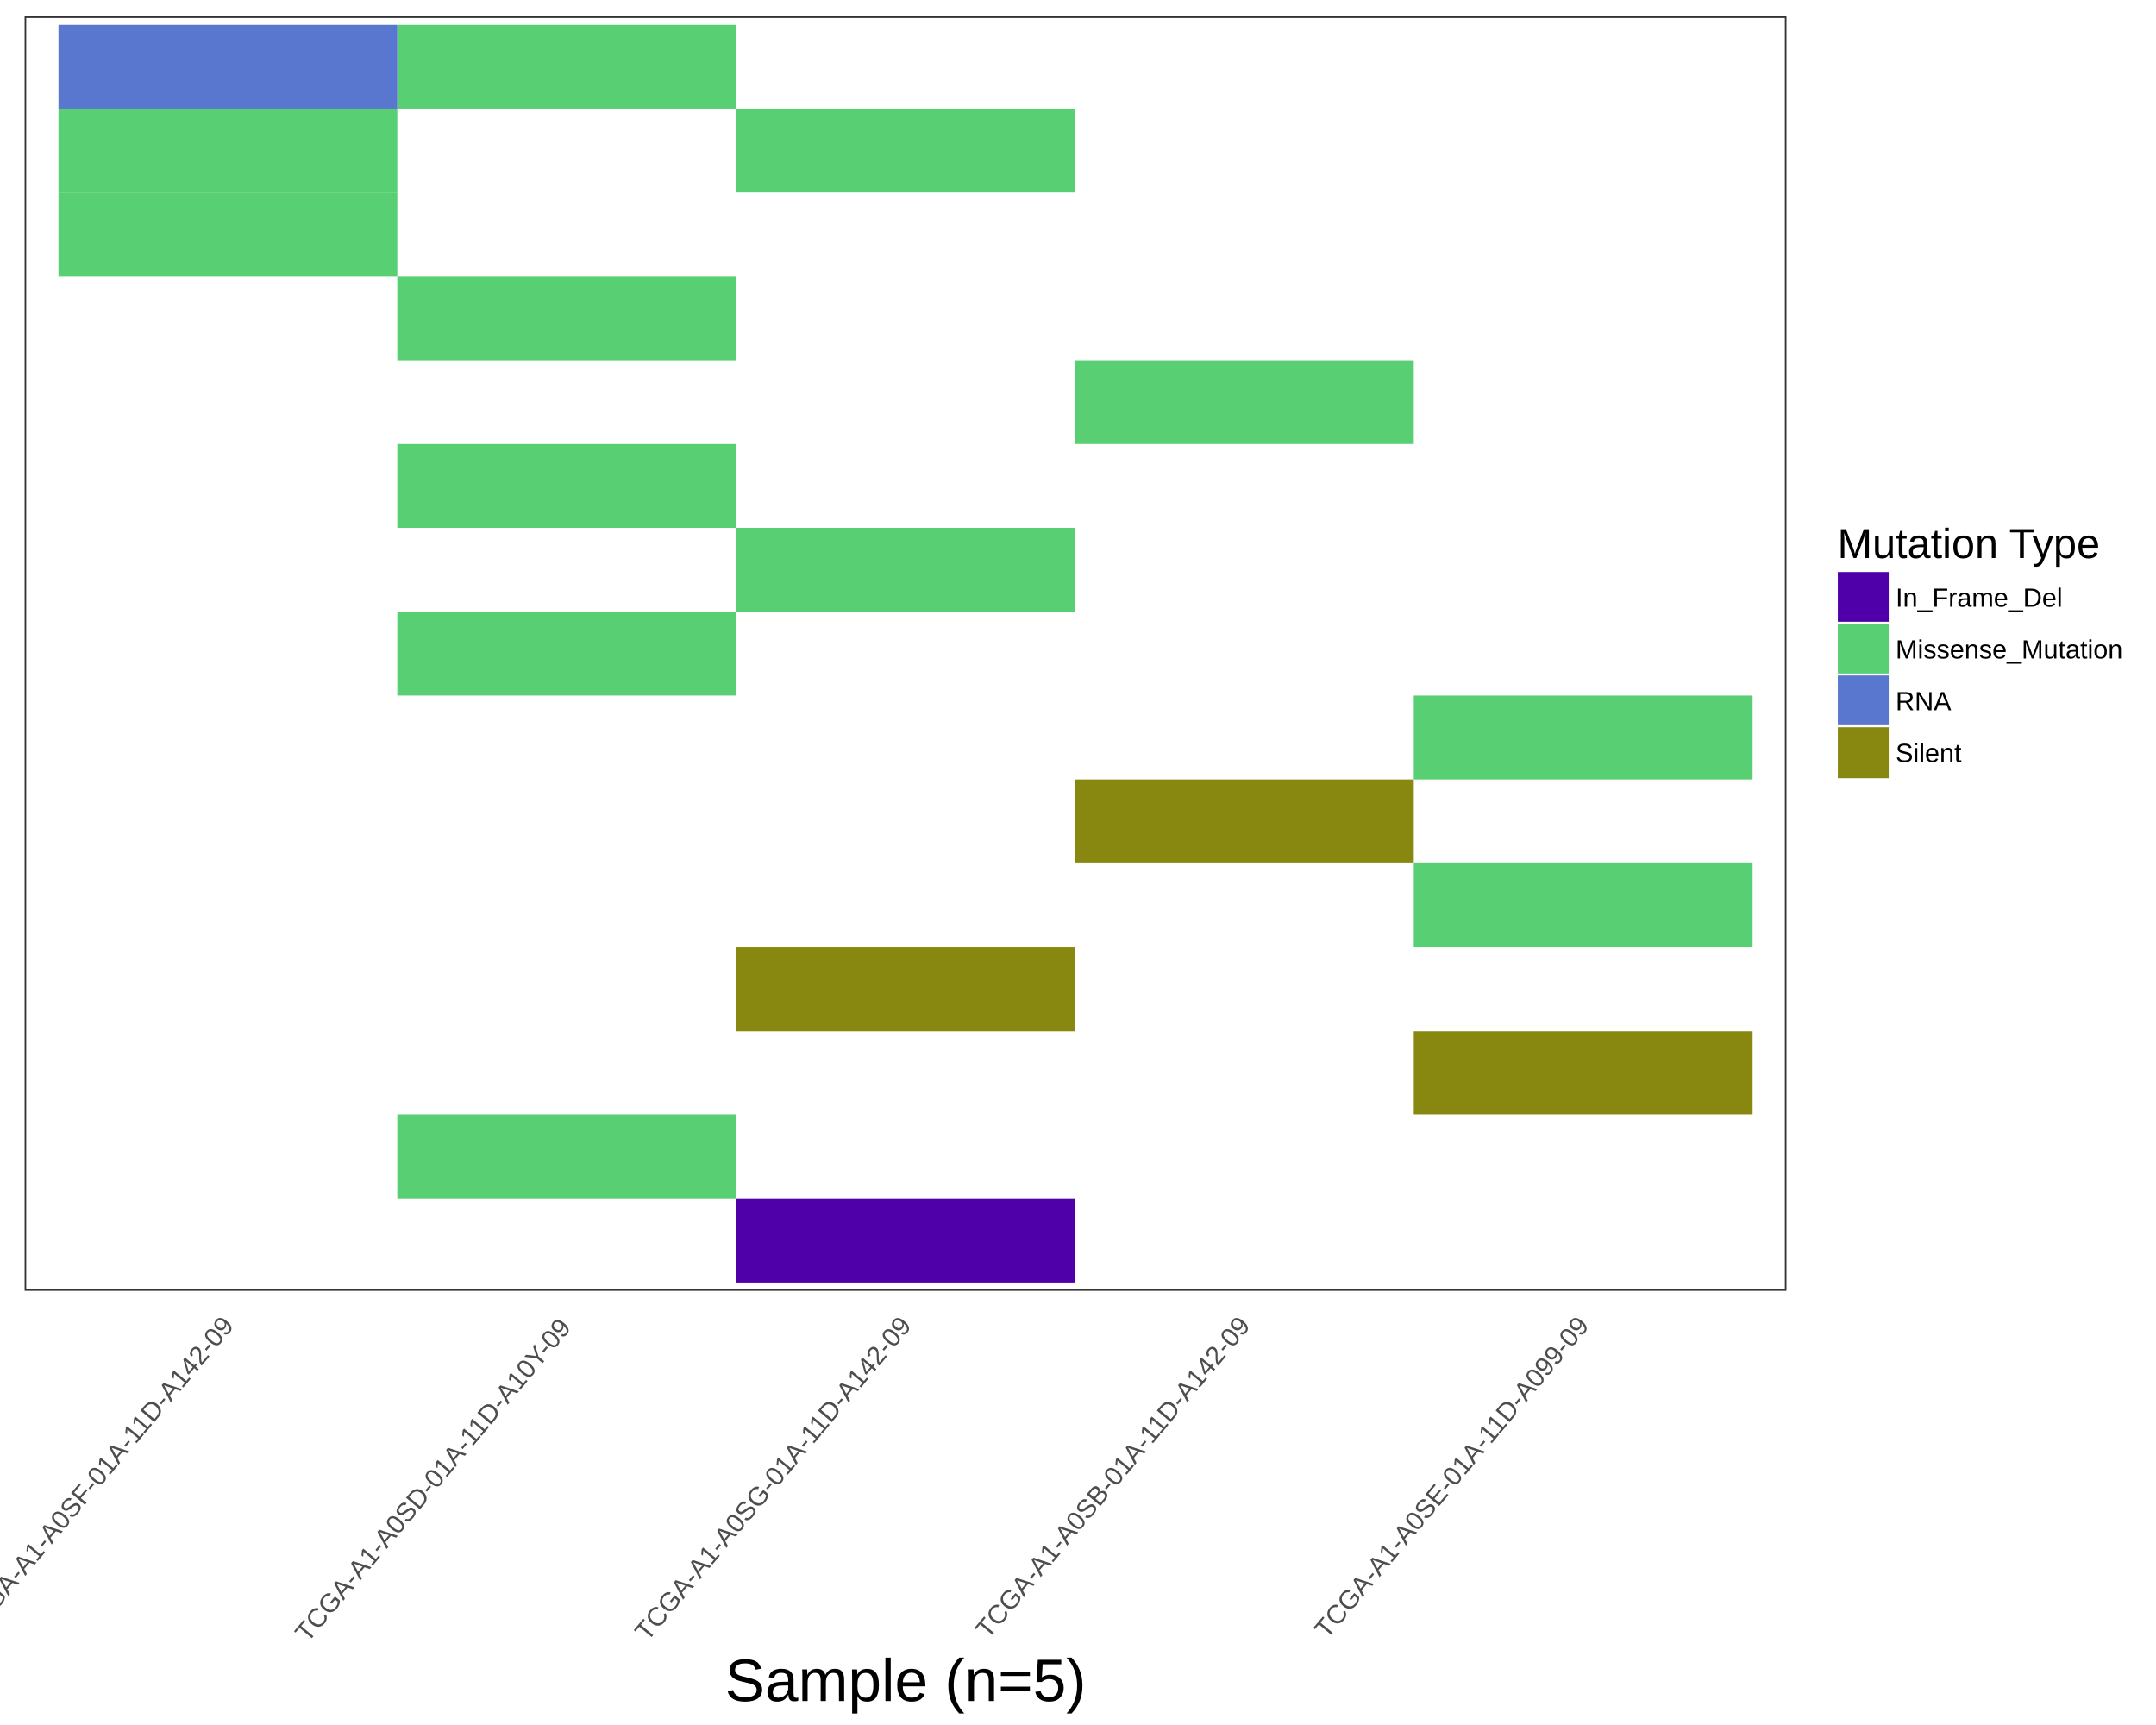
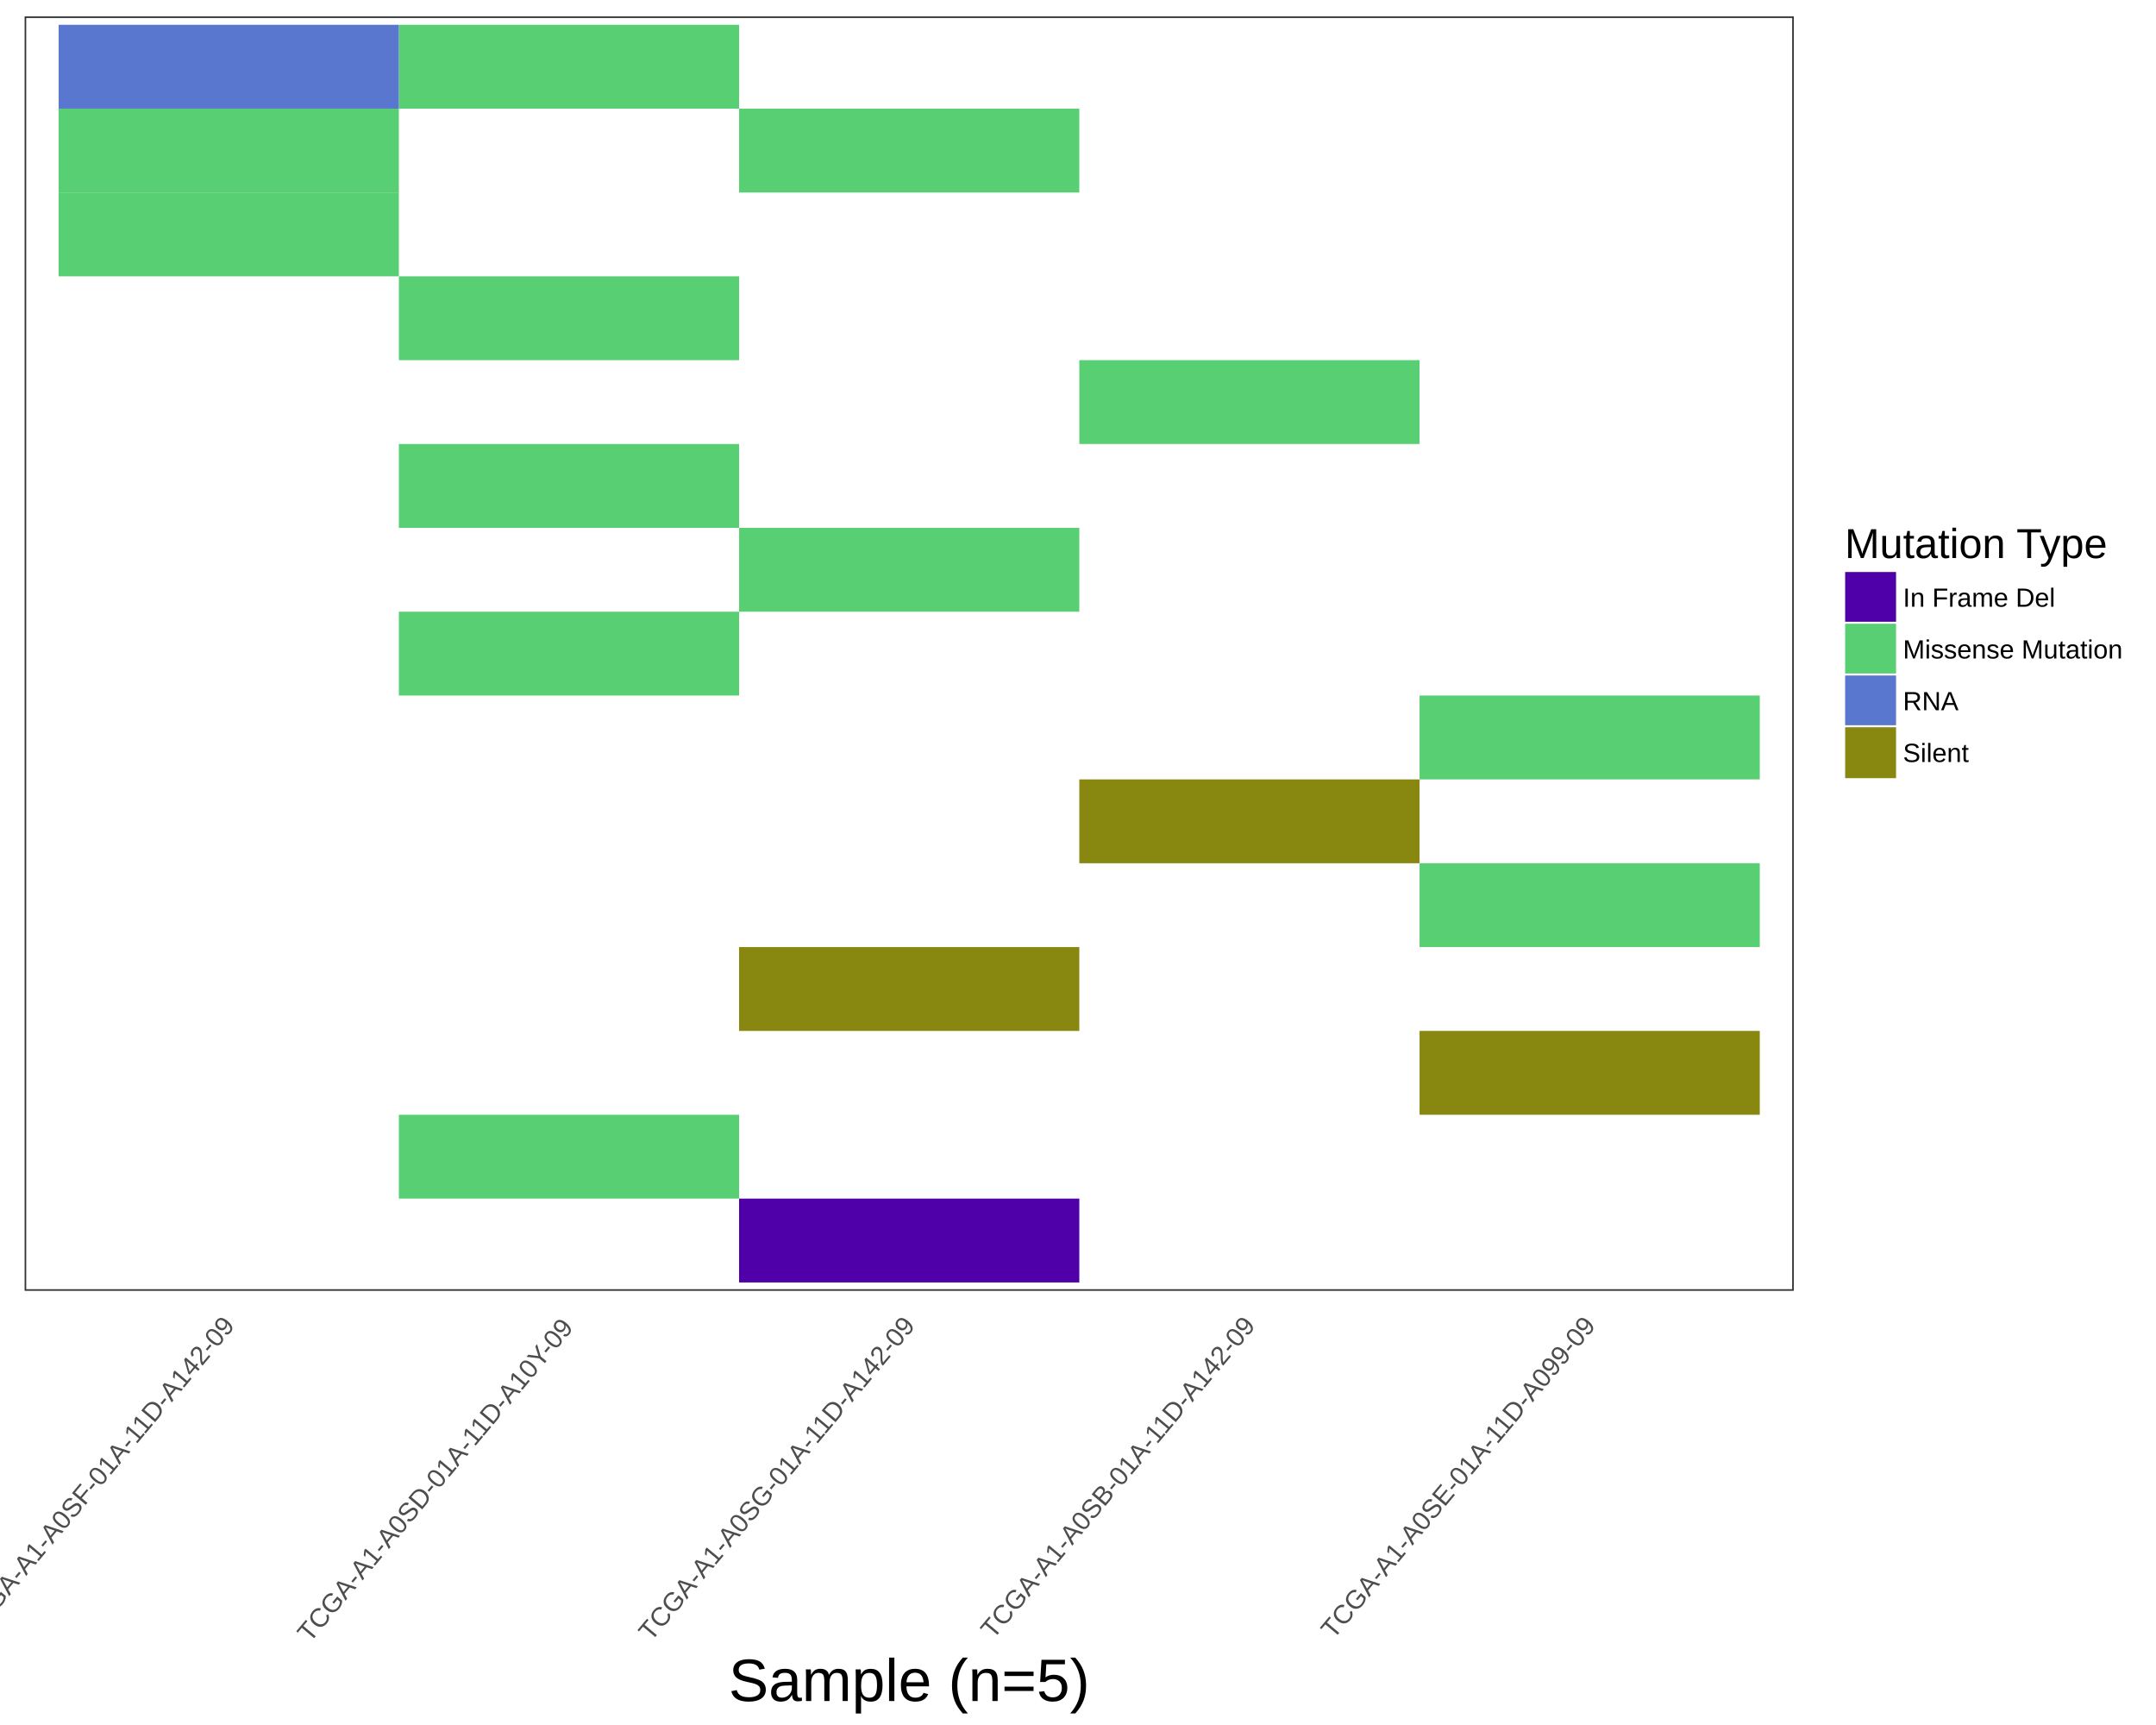
<svg xmlns="http://www.w3.org/2000/svg" viewBox="0 0 720.00 576.00">
  <defs>
    <style type="text/css">
    line, polyline, path, rect, circle {
      fill: none;
      stroke: #000000;
      stroke-linecap: round;
      stroke-linejoin: round;
      stroke-miterlimit: 10.00;
    }
  </style>
  </defs>
  <rect width="100%" height="100%" style="stroke: none; fill: #FFFFFF;" />
  <rect x="0.00" y="0.00" width="720.00" height="576.00" style="stroke-width: 1.07; stroke: #FFFFFF; fill: #FFFFFF;" />
  <defs>
-     <clipPath id="cpOC4yMTkxOHw1OTYuNTg5fDQzMS4wMjJ8NS40Nzk0NQ==">
-       <rect x="8.22" y="5.48" width="588.37" height="425.54" />
+     <clipPath id="cpOC4yMTkxOHw1OTkuMDM5fDQzMS4wMjJ8NS40Nzk0NQ==">
+       <rect x="8.22" y="5.48" width="590.82" height="425.54" />
    </clipPath>
  </defs>
-   <rect x="8.22" y="5.48" width="588.37" height="425.54" style="stroke-width: 1.07; stroke: #FFFFFF; fill: #FFFFFF;" clip-path="url(#cpOC4yMTkxOHw1OTYuNTg5fDQzMS4wMjJ8NS40Nzk0NQ==)" />
-   <rect x="358.98" y="260.25" width="113.15" height="28.00" style="stroke-width: 0.21; stroke: none; stroke-linecap: butt; fill: #888811;" clip-path="url(#cpOC4yMTkxOHw1OTYuNTg5fDQzMS4wMjJ8NS40Nzk0NQ==)" />
-   <rect x="358.98" y="120.26" width="113.15" height="28.00" style="stroke-width: 0.21; stroke: none; stroke-linecap: butt; fill: #59CF74;" clip-path="url(#cpOC4yMTkxOHw1OTYuNTg5fDQzMS4wMjJ8NS40Nzk0NQ==)" />
-   <rect x="132.68" y="8.28" width="113.15" height="28.00" style="stroke-width: 0.21; stroke: none; stroke-linecap: butt; fill: #59CF74;" clip-path="url(#cpOC4yMTkxOHw1OTYuNTg5fDQzMS4wMjJ8NS40Nzk0NQ==)" />
-   <rect x="132.68" y="372.23" width="113.15" height="28.00" style="stroke-width: 0.21; stroke: none; stroke-linecap: butt; fill: #59CF74;" clip-path="url(#cpOC4yMTkxOHw1OTYuNTg5fDQzMS4wMjJ8NS40Nzk0NQ==)" />
-   <rect x="132.68" y="204.25" width="113.15" height="28.00" style="stroke-width: 0.21; stroke: none; stroke-linecap: butt; fill: #59CF74;" clip-path="url(#cpOC4yMTkxOHw1OTYuNTg5fDQzMS4wMjJ8NS40Nzk0NQ==)" />
-   <rect x="132.68" y="148.26" width="113.15" height="28.00" style="stroke-width: 0.21; stroke: none; stroke-linecap: butt; fill: #59CF74;" clip-path="url(#cpOC4yMTkxOHw1OTYuNTg5fDQzMS4wMjJ8NS40Nzk0NQ==)" />
-   <rect x="132.68" y="92.27" width="113.15" height="28.00" style="stroke-width: 0.21; stroke: none; stroke-linecap: butt; fill: #59CF74;" clip-path="url(#cpOC4yMTkxOHw1OTYuNTg5fDQzMS4wMjJ8NS40Nzk0NQ==)" />
-   <rect x="472.13" y="344.23" width="113.15" height="28.00" style="stroke-width: 0.21; stroke: none; stroke-linecap: butt; fill: #888811;" clip-path="url(#cpOC4yMTkxOHw1OTYuNTg5fDQzMS4wMjJ8NS40Nzk0NQ==)" />
-   <rect x="472.13" y="288.24" width="113.15" height="28.00" style="stroke-width: 0.21; stroke: none; stroke-linecap: butt; fill: #59CF74;" clip-path="url(#cpOC4yMTkxOHw1OTYuNTg5fDQzMS4wMjJ8NS40Nzk0NQ==)" />
-   <rect x="472.13" y="232.25" width="113.15" height="28.00" style="stroke-width: 0.21; stroke: none; stroke-linecap: butt; fill: #59CF74;" clip-path="url(#cpOC4yMTkxOHw1OTYuNTg5fDQzMS4wMjJ8NS40Nzk0NQ==)" />
-   <rect x="19.53" y="36.28" width="113.15" height="28.00" style="stroke-width: 0.21; stroke: none; stroke-linecap: butt; fill: #59CF74;" clip-path="url(#cpOC4yMTkxOHw1OTYuNTg5fDQzMS4wMjJ8NS40Nzk0NQ==)" />
-   <rect x="19.53" y="8.28" width="113.15" height="28.00" style="stroke-width: 0.21; stroke: none; stroke-linecap: butt; fill: #5977CF;" clip-path="url(#cpOC4yMTkxOHw1OTYuNTg5fDQzMS4wMjJ8NS40Nzk0NQ==)" />
-   <rect x="19.53" y="64.27" width="113.15" height="28.00" style="stroke-width: 0.21; stroke: none; stroke-linecap: butt; fill: #59CF74;" clip-path="url(#cpOC4yMTkxOHw1OTYuNTg5fDQzMS4wMjJ8NS40Nzk0NQ==)" />
-   <rect x="245.83" y="36.28" width="113.15" height="28.00" style="stroke-width: 0.21; stroke: none; stroke-linecap: butt; fill: #59CF74;" clip-path="url(#cpOC4yMTkxOHw1OTYuNTg5fDQzMS4wMjJ8NS40Nzk0NQ==)" />
-   <rect x="245.83" y="400.23" width="113.15" height="28.00" style="stroke-width: 0.21; stroke: none; stroke-linecap: butt; fill: #4F00A8;" clip-path="url(#cpOC4yMTkxOHw1OTYuNTg5fDQzMS4wMjJ8NS40Nzk0NQ==)" />
-   <rect x="245.83" y="316.24" width="113.15" height="28.00" style="stroke-width: 0.21; stroke: none; stroke-linecap: butt; fill: #888811;" clip-path="url(#cpOC4yMTkxOHw1OTYuNTg5fDQzMS4wMjJ8NS40Nzk0NQ==)" />
-   <rect x="245.83" y="176.26" width="113.15" height="28.00" style="stroke-width: 0.21; stroke: none; stroke-linecap: butt; fill: #59CF74;" clip-path="url(#cpOC4yMTkxOHw1OTYuNTg5fDQzMS4wMjJ8NS40Nzk0NQ==)" />
-   <rect x="8.22" y="5.48" width="588.37" height="425.54" style="stroke-width: 1.07; stroke: #333333;" clip-path="url(#cpOC4yMTkxOHw1OTYuNTg5fDQzMS4wMjJ8NS40Nzk0NQ==)" />
+   <rect x="8.22" y="5.48" width="590.82" height="425.54" style="stroke-width: 1.07; stroke: #FFFFFF; fill: #FFFFFF;" clip-path="url(#cpOC4yMTkxOHw1OTkuMDM5fDQzMS4wMjJ8NS40Nzk0NQ==)" />
+   <rect x="360.44" y="260.25" width="113.62" height="28.00" style="stroke-width: 0.21; stroke: none; stroke-linecap: butt; fill: #888811;" clip-path="url(#cpOC4yMTkxOHw1OTkuMDM5fDQzMS4wMjJ8NS40Nzk0NQ==)" />
+   <rect x="360.44" y="120.26" width="113.62" height="28.00" style="stroke-width: 0.21; stroke: none; stroke-linecap: butt; fill: #59CF74;" clip-path="url(#cpOC4yMTkxOHw1OTkuMDM5fDQzMS4wMjJ8NS40Nzk0NQ==)" />
+   <rect x="133.20" y="8.28" width="113.62" height="28.00" style="stroke-width: 0.21; stroke: none; stroke-linecap: butt; fill: #59CF74;" clip-path="url(#cpOC4yMTkxOHw1OTkuMDM5fDQzMS4wMjJ8NS40Nzk0NQ==)" />
+   <rect x="133.20" y="372.23" width="113.62" height="28.00" style="stroke-width: 0.21; stroke: none; stroke-linecap: butt; fill: #59CF74;" clip-path="url(#cpOC4yMTkxOHw1OTkuMDM5fDQzMS4wMjJ8NS40Nzk0NQ==)" />
+   <rect x="133.20" y="204.25" width="113.62" height="28.00" style="stroke-width: 0.21; stroke: none; stroke-linecap: butt; fill: #59CF74;" clip-path="url(#cpOC4yMTkxOHw1OTkuMDM5fDQzMS4wMjJ8NS40Nzk0NQ==)" />
+   <rect x="133.20" y="148.26" width="113.62" height="28.00" style="stroke-width: 0.21; stroke: none; stroke-linecap: butt; fill: #59CF74;" clip-path="url(#cpOC4yMTkxOHw1OTkuMDM5fDQzMS4wMjJ8NS40Nzk0NQ==)" />
+   <rect x="133.20" y="92.27" width="113.62" height="28.00" style="stroke-width: 0.21; stroke: none; stroke-linecap: butt; fill: #59CF74;" clip-path="url(#cpOC4yMTkxOHw1OTkuMDM5fDQzMS4wMjJ8NS40Nzk0NQ==)" />
+   <rect x="474.06" y="344.23" width="113.62" height="28.00" style="stroke-width: 0.21; stroke: none; stroke-linecap: butt; fill: #888811;" clip-path="url(#cpOC4yMTkxOHw1OTkuMDM5fDQzMS4wMjJ8NS40Nzk0NQ==)" />
+   <rect x="474.06" y="288.24" width="113.62" height="28.00" style="stroke-width: 0.21; stroke: none; stroke-linecap: butt; fill: #59CF74;" clip-path="url(#cpOC4yMTkxOHw1OTkuMDM5fDQzMS4wMjJ8NS40Nzk0NQ==)" />
+   <rect x="474.06" y="232.25" width="113.62" height="28.00" style="stroke-width: 0.21; stroke: none; stroke-linecap: butt; fill: #59CF74;" clip-path="url(#cpOC4yMTkxOHw1OTkuMDM5fDQzMS4wMjJ8NS40Nzk0NQ==)" />
+   <rect x="19.58" y="36.28" width="113.62" height="28.00" style="stroke-width: 0.21; stroke: none; stroke-linecap: butt; fill: #59CF74;" clip-path="url(#cpOC4yMTkxOHw1OTkuMDM5fDQzMS4wMjJ8NS40Nzk0NQ==)" />
+   <rect x="19.58" y="8.28" width="113.62" height="28.00" style="stroke-width: 0.21; stroke: none; stroke-linecap: butt; fill: #5977CF;" clip-path="url(#cpOC4yMTkxOHw1OTkuMDM5fDQzMS4wMjJ8NS40Nzk0NQ==)" />
+   <rect x="19.58" y="64.27" width="113.62" height="28.00" style="stroke-width: 0.21; stroke: none; stroke-linecap: butt; fill: #59CF74;" clip-path="url(#cpOC4yMTkxOHw1OTkuMDM5fDQzMS4wMjJ8NS40Nzk0NQ==)" />
+   <rect x="246.82" y="36.28" width="113.62" height="28.00" style="stroke-width: 0.21; stroke: none; stroke-linecap: butt; fill: #59CF74;" clip-path="url(#cpOC4yMTkxOHw1OTkuMDM5fDQzMS4wMjJ8NS40Nzk0NQ==)" />
+   <rect x="246.82" y="400.23" width="113.62" height="28.00" style="stroke-width: 0.21; stroke: none; stroke-linecap: butt; fill: #4F00A8;" clip-path="url(#cpOC4yMTkxOHw1OTkuMDM5fDQzMS4wMjJ8NS40Nzk0NQ==)" />
+   <rect x="246.82" y="316.24" width="113.62" height="28.00" style="stroke-width: 0.21; stroke: none; stroke-linecap: butt; fill: #888811;" clip-path="url(#cpOC4yMTkxOHw1OTkuMDM5fDQzMS4wMjJ8NS40Nzk0NQ==)" />
+   <rect x="246.82" y="176.26" width="113.62" height="28.00" style="stroke-width: 0.21; stroke: none; stroke-linecap: butt; fill: #59CF74;" clip-path="url(#cpOC4yMTkxOHw1OTkuMDM5fDQzMS4wMjJ8NS40Nzk0NQ==)" />
+   <rect x="8.22" y="5.48" width="590.82" height="425.54" style="stroke-width: 1.07; stroke: #333333;" clip-path="url(#cpOC4yMTkxOHw1OTkuMDM5fDQzMS4wMjJ8NS40Nzk0NQ==)" />
  <defs>
    <clipPath id="cpMHw3MjB8NTc2fDA=">
      <rect x="0.00" y="0.00" width="720.00" height="576.00" />
    </clipPath>
  </defs>
  <g clip-path="url(#cpMHw3MjB8NTc2fDA=)">
-     <text transform="translate(-9.18,547.22) rotate(-50)" style="font-size: 8.80px; fill: #4D4D4D; font-family: Liberation Sans;" textLength="140.05px" lengthAdjust="spacingAndGlyphs">TCGA-A1-A0SF-01A-11D-A142-09</text>
+     <text transform="translate(-8.89,547.22) rotate(-50)" style="font-size: 8.80px; fill: #4D4D4D; font-family: Liberation Sans;" textLength="140.05px" lengthAdjust="spacingAndGlyphs">TCGA-A1-A0SF-01A-11D-A142-09</text>
  </g>
  <g clip-path="url(#cpMHw3MjB8NTc2fDA=)">
-     <text transform="translate(102.69,548.75) rotate(-50)" style="font-size: 8.80px; fill: #4D4D4D; font-family: Liberation Sans;" textLength="142.05px" lengthAdjust="spacingAndGlyphs">TCGA-A1-A0SD-01A-11D-A10Y-09</text>
+     <text transform="translate(103.44,548.75) rotate(-50)" style="font-size: 8.80px; fill: #4D4D4D; font-family: Liberation Sans;" textLength="142.05px" lengthAdjust="spacingAndGlyphs">TCGA-A1-A0SD-01A-11D-A10Y-09</text>
  </g>
  <g clip-path="url(#cpMHw3MjB8NTc2fDA=)">
-     <text transform="translate(216.15,548.37) rotate(-50)" style="font-size: 8.80px; fill: #4D4D4D; font-family: Liberation Sans;" textLength="141.56px" lengthAdjust="spacingAndGlyphs">TCGA-A1-A0SG-01A-11D-A142-09</text>
+     <text transform="translate(217.38,548.37) rotate(-50)" style="font-size: 8.80px; fill: #4D4D4D; font-family: Liberation Sans;" textLength="141.56px" lengthAdjust="spacingAndGlyphs">TCGA-A1-A0SG-01A-11D-A142-09</text>
  </g>
  <g clip-path="url(#cpMHw3MjB8NTc2fDA=)">
-     <text transform="translate(329.94,547.61) rotate(-50)" style="font-size: 8.80px; fill: #4D4D4D; font-family: Liberation Sans;" textLength="140.56px" lengthAdjust="spacingAndGlyphs">TCGA-A1-A0SB-01A-11D-A142-09</text>
+     <text transform="translate(331.64,547.61) rotate(-50)" style="font-size: 8.80px; fill: #4D4D4D; font-family: Liberation Sans;" textLength="140.56px" lengthAdjust="spacingAndGlyphs">TCGA-A1-A0SB-01A-11D-A142-09</text>
  </g>
  <g clip-path="url(#cpMHw3MjB8NTc2fDA=)">
-     <text transform="translate(443.09,547.61) rotate(-50)" style="font-size: 8.80px; fill: #4D4D4D; font-family: Liberation Sans;" textLength="140.56px" lengthAdjust="spacingAndGlyphs">TCGA-A1-A0SE-01A-11D-A099-09</text>
+     <text transform="translate(445.26,547.61) rotate(-50)" style="font-size: 8.80px; fill: #4D4D4D; font-family: Liberation Sans;" textLength="140.56px" lengthAdjust="spacingAndGlyphs">TCGA-A1-A0SE-01A-11D-A099-09</text>
  </g>
  <g clip-path="url(#cpMHw3MjB8NTc2fDA=)">
-     <text x="242.10" y="568.00" style="font-size: 20.00px; font-family: Liberation Sans;" textLength="120.62px" lengthAdjust="spacingAndGlyphs">Sample (n=5)</text>
+     <text x="243.32" y="568.00" style="font-size: 20.00px; font-family: Liberation Sans;" textLength="120.62px" lengthAdjust="spacingAndGlyphs">Sample (n=5)</text>
  </g>
-   <rect x="607.93" y="170.85" width="106.59" height="94.80" style="stroke-width: 1.07; stroke: none; fill: #FFFFFF;" clip-path="url(#cpMHw3MjB8NTc2fDA=)" />
+   <rect x="610.38" y="170.85" width="104.14" height="94.80" style="stroke-width: 1.07; stroke: none; fill: #FFFFFF;" clip-path="url(#cpMHw3MjB8NTc2fDA=)" />
  <g clip-path="url(#cpMHw3MjB8NTc2fDA=)">
-     <text x="613.60" y="186.34" style="font-size: 14.00px; font-family: Liberation Sans;" textLength="88.71px" lengthAdjust="spacingAndGlyphs">Mutation Type</text>
+     <text x="616.05" y="186.34" style="font-size: 14.00px; font-family: Liberation Sans;" textLength="88.71px" lengthAdjust="spacingAndGlyphs">Mutation Type</text>
  </g>
-   <rect x="613.60" y="190.86" width="17.28" height="17.28" style="stroke-width: 1.07; stroke: #FFFFFF; fill: #F2F2F2;" clip-path="url(#cpMHw3MjB8NTc2fDA=)" />
-   <rect x="613.74" y="191.00" width="17.00" height="17.00" style="stroke-width: 0.21; stroke: none; stroke-linejoin: miter; fill: #4F00A8;" clip-path="url(#cpMHw3MjB8NTc2fDA=)" />
-   <rect x="613.60" y="208.14" width="17.28" height="17.28" style="stroke-width: 1.07; stroke: #FFFFFF; fill: #F2F2F2;" clip-path="url(#cpMHw3MjB8NTc2fDA=)" />
-   <rect x="613.74" y="208.28" width="17.00" height="17.00" style="stroke-width: 0.21; stroke: none; stroke-linejoin: miter; fill: #59CF74;" clip-path="url(#cpMHw3MjB8NTc2fDA=)" />
-   <rect x="613.60" y="225.42" width="17.28" height="17.28" style="stroke-width: 1.07; stroke: #FFFFFF; fill: #F2F2F2;" clip-path="url(#cpMHw3MjB8NTc2fDA=)" />
-   <rect x="613.74" y="225.56" width="17.00" height="17.00" style="stroke-width: 0.21; stroke: none; stroke-linejoin: miter; fill: #5977CF;" clip-path="url(#cpMHw3MjB8NTc2fDA=)" />
-   <rect x="613.60" y="242.70" width="17.28" height="17.28" style="stroke-width: 1.07; stroke: #FFFFFF; fill: #F2F2F2;" clip-path="url(#cpMHw3MjB8NTc2fDA=)" />
-   <rect x="613.74" y="242.84" width="17.00" height="17.00" style="stroke-width: 0.21; stroke: none; stroke-linejoin: miter; fill: #888811;" clip-path="url(#cpMHw3MjB8NTc2fDA=)" />
+   <rect x="616.05" y="190.86" width="17.28" height="17.28" style="stroke-width: 1.07; stroke: #FFFFFF; fill: #F2F2F2;" clip-path="url(#cpMHw3MjB8NTc2fDA=)" />
+   <rect x="616.19" y="191.00" width="17.00" height="17.00" style="stroke-width: 0.21; stroke: none; stroke-linejoin: miter; fill: #4F00A8;" clip-path="url(#cpMHw3MjB8NTc2fDA=)" />
+   <rect x="616.05" y="208.14" width="17.28" height="17.28" style="stroke-width: 1.07; stroke: #FFFFFF; fill: #F2F2F2;" clip-path="url(#cpMHw3MjB8NTc2fDA=)" />
+   <rect x="616.19" y="208.28" width="17.00" height="17.00" style="stroke-width: 0.21; stroke: none; stroke-linejoin: miter; fill: #59CF74;" clip-path="url(#cpMHw3MjB8NTc2fDA=)" />
+   <rect x="616.05" y="225.42" width="17.28" height="17.28" style="stroke-width: 1.07; stroke: #FFFFFF; fill: #F2F2F2;" clip-path="url(#cpMHw3MjB8NTc2fDA=)" />
+   <rect x="616.19" y="225.56" width="17.00" height="17.00" style="stroke-width: 0.21; stroke: none; stroke-linejoin: miter; fill: #5977CF;" clip-path="url(#cpMHw3MjB8NTc2fDA=)" />
+   <rect x="616.05" y="242.70" width="17.28" height="17.28" style="stroke-width: 1.07; stroke: #FFFFFF; fill: #F2F2F2;" clip-path="url(#cpMHw3MjB8NTc2fDA=)" />
+   <rect x="616.19" y="242.84" width="17.00" height="17.00" style="stroke-width: 0.21; stroke: none; stroke-linejoin: miter; fill: #888811;" clip-path="url(#cpMHw3MjB8NTc2fDA=)" />
  <g clip-path="url(#cpMHw3MjB8NTc2fDA=)">
-     <text x="633.04" y="202.60" style="font-size: 8.80px; font-family: Liberation Sans;" textLength="57.02px" lengthAdjust="spacingAndGlyphs">In_Frame_Del</text>
+     <text x="635.49" y="202.60" style="font-size: 8.80px; font-family: Liberation Sans;" textLength="52.01px" lengthAdjust="spacingAndGlyphs">In Frame Del</text>
  </g>
  <g clip-path="url(#cpMHw3MjB8NTc2fDA=)">
-     <text x="633.04" y="219.88" style="font-size: 8.80px; font-family: Liberation Sans;" textLength="77.54px" lengthAdjust="spacingAndGlyphs">Missense_Mutation</text>
+     <text x="635.49" y="219.88" style="font-size: 8.80px; font-family: Liberation Sans;" textLength="75.03px" lengthAdjust="spacingAndGlyphs">Missense Mutation</text>
  </g>
  <g clip-path="url(#cpMHw3MjB8NTc2fDA=)">
-     <text x="633.04" y="237.16" style="font-size: 8.80px; font-family: Liberation Sans;" textLength="19.00px" lengthAdjust="spacingAndGlyphs">RNA</text>
+     <text x="635.49" y="237.16" style="font-size: 8.80px; font-family: Liberation Sans;" textLength="19.00px" lengthAdjust="spacingAndGlyphs">RNA</text>
  </g>
  <g clip-path="url(#cpMHw3MjB8NTc2fDA=)">
-     <text x="633.04" y="254.44" style="font-size: 8.80px; font-family: Liberation Sans;" textLength="22.51px" lengthAdjust="spacingAndGlyphs">Silent</text>
+     <text x="635.49" y="254.44" style="font-size: 8.80px; font-family: Liberation Sans;" textLength="22.51px" lengthAdjust="spacingAndGlyphs">Silent</text>
  </g>
</svg>
